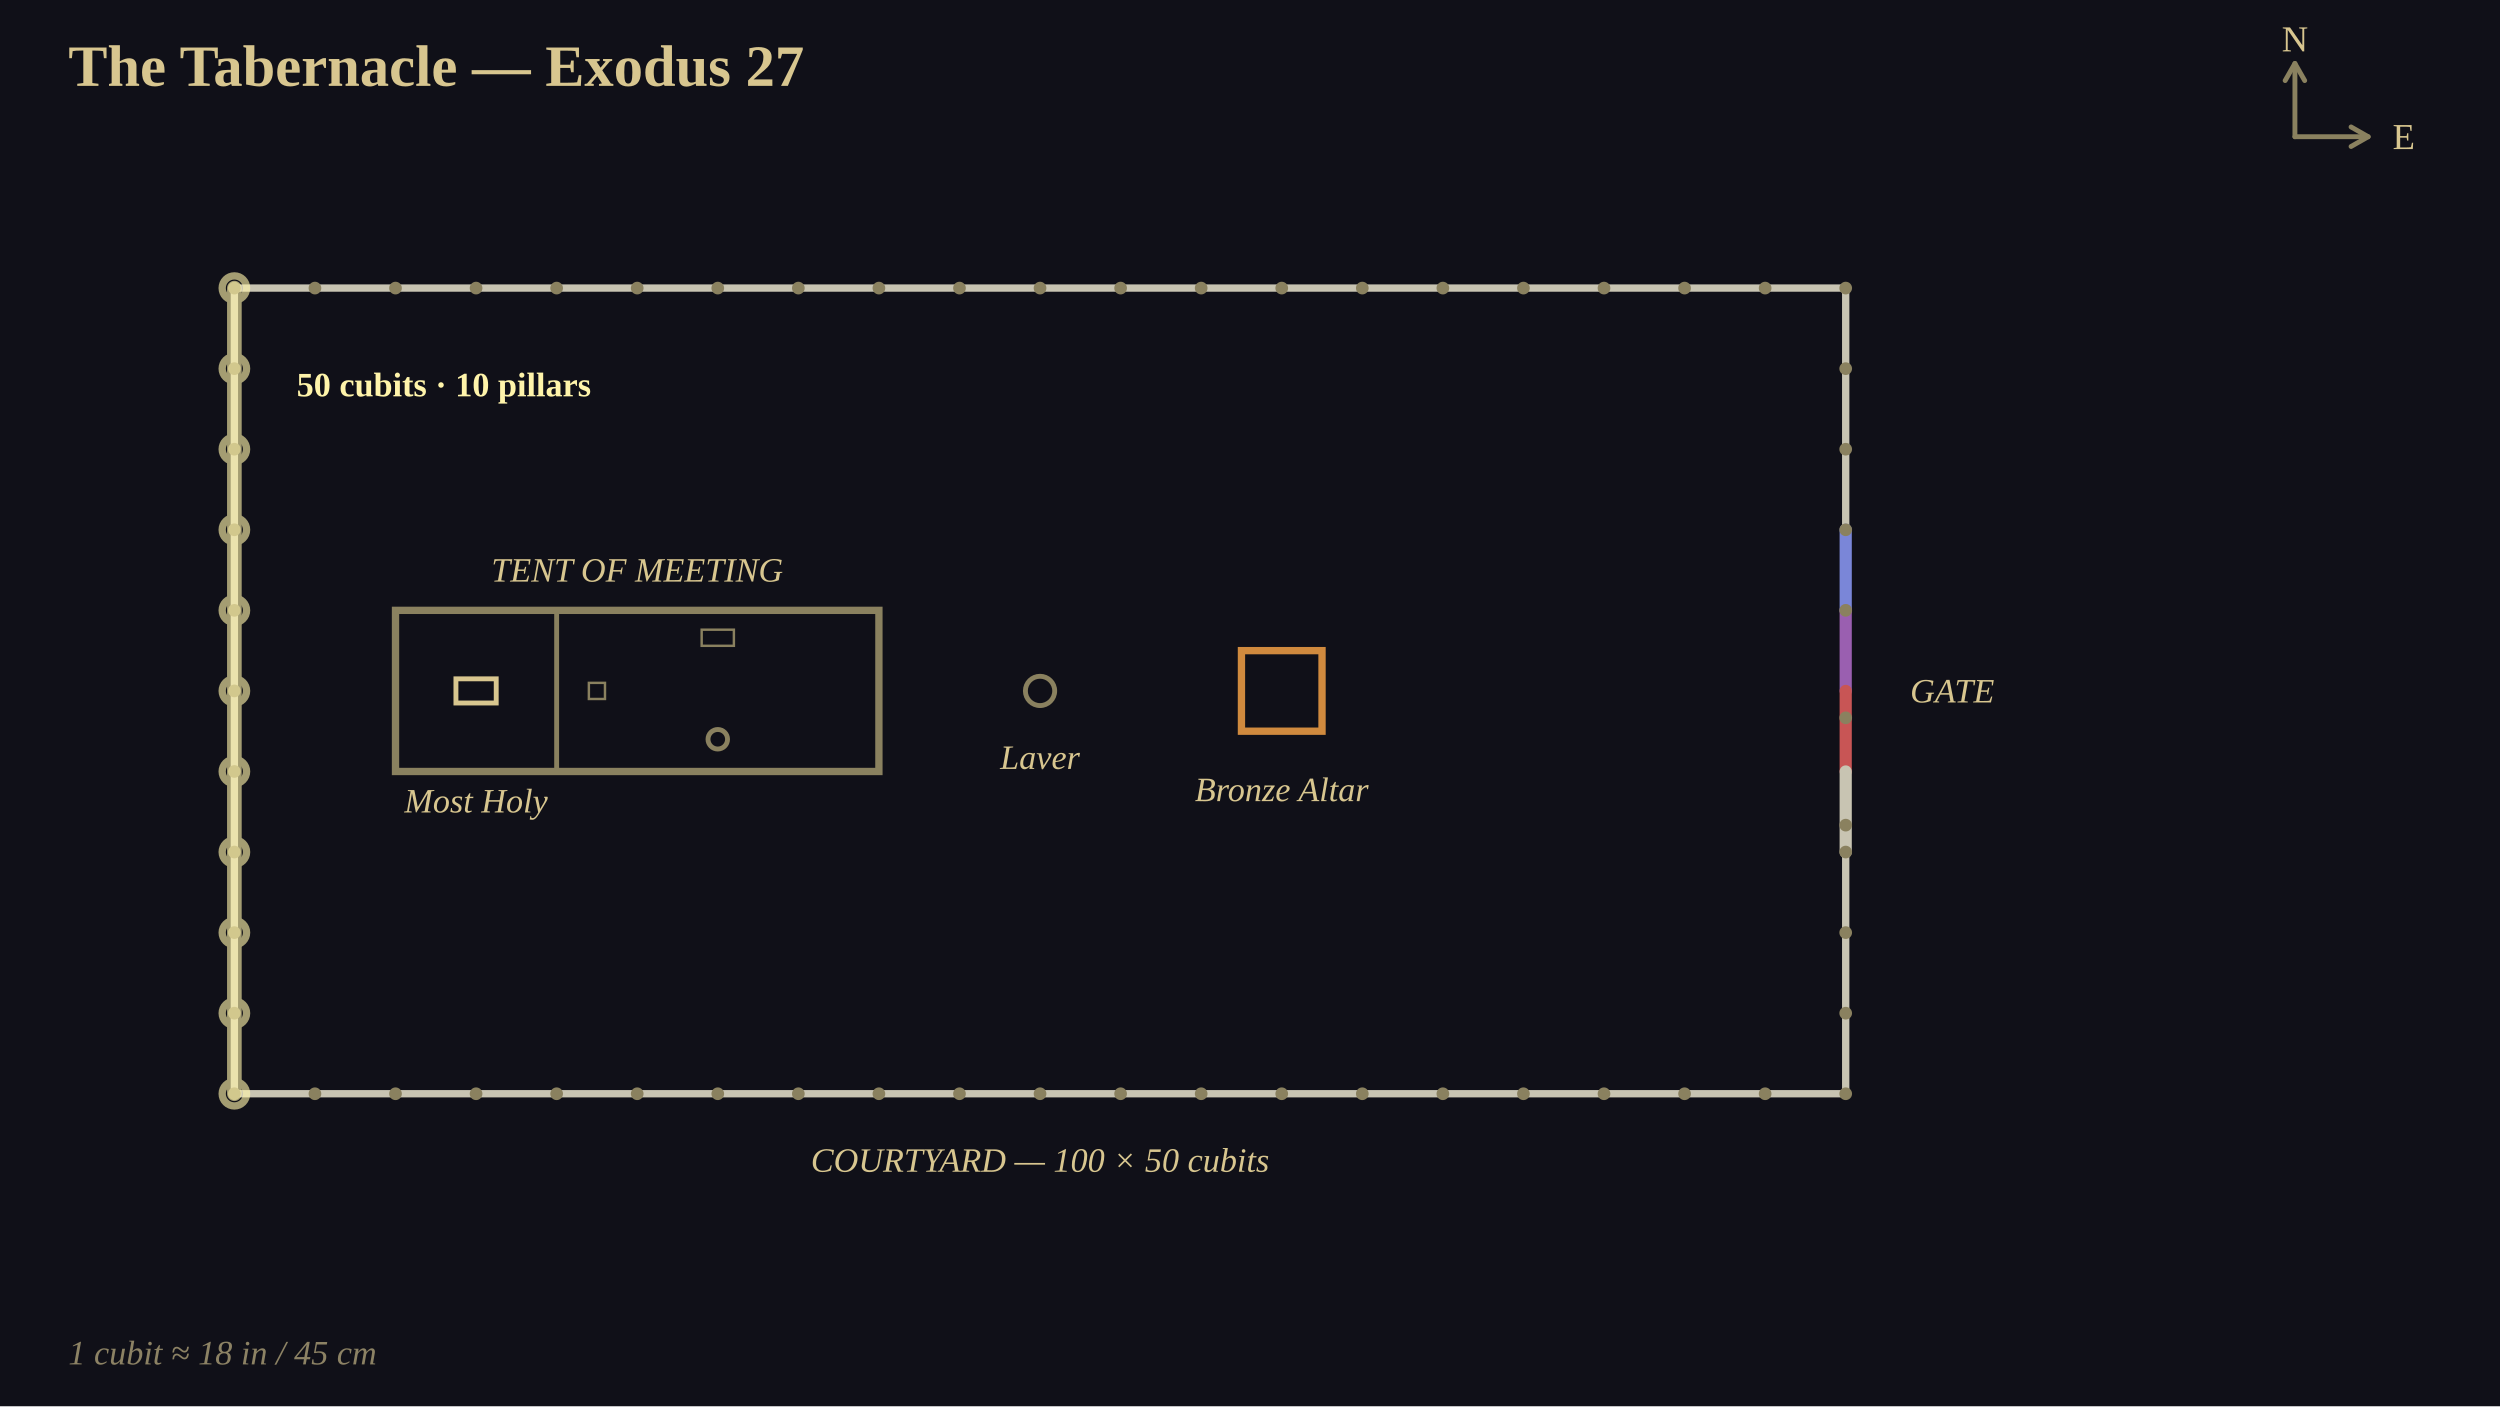
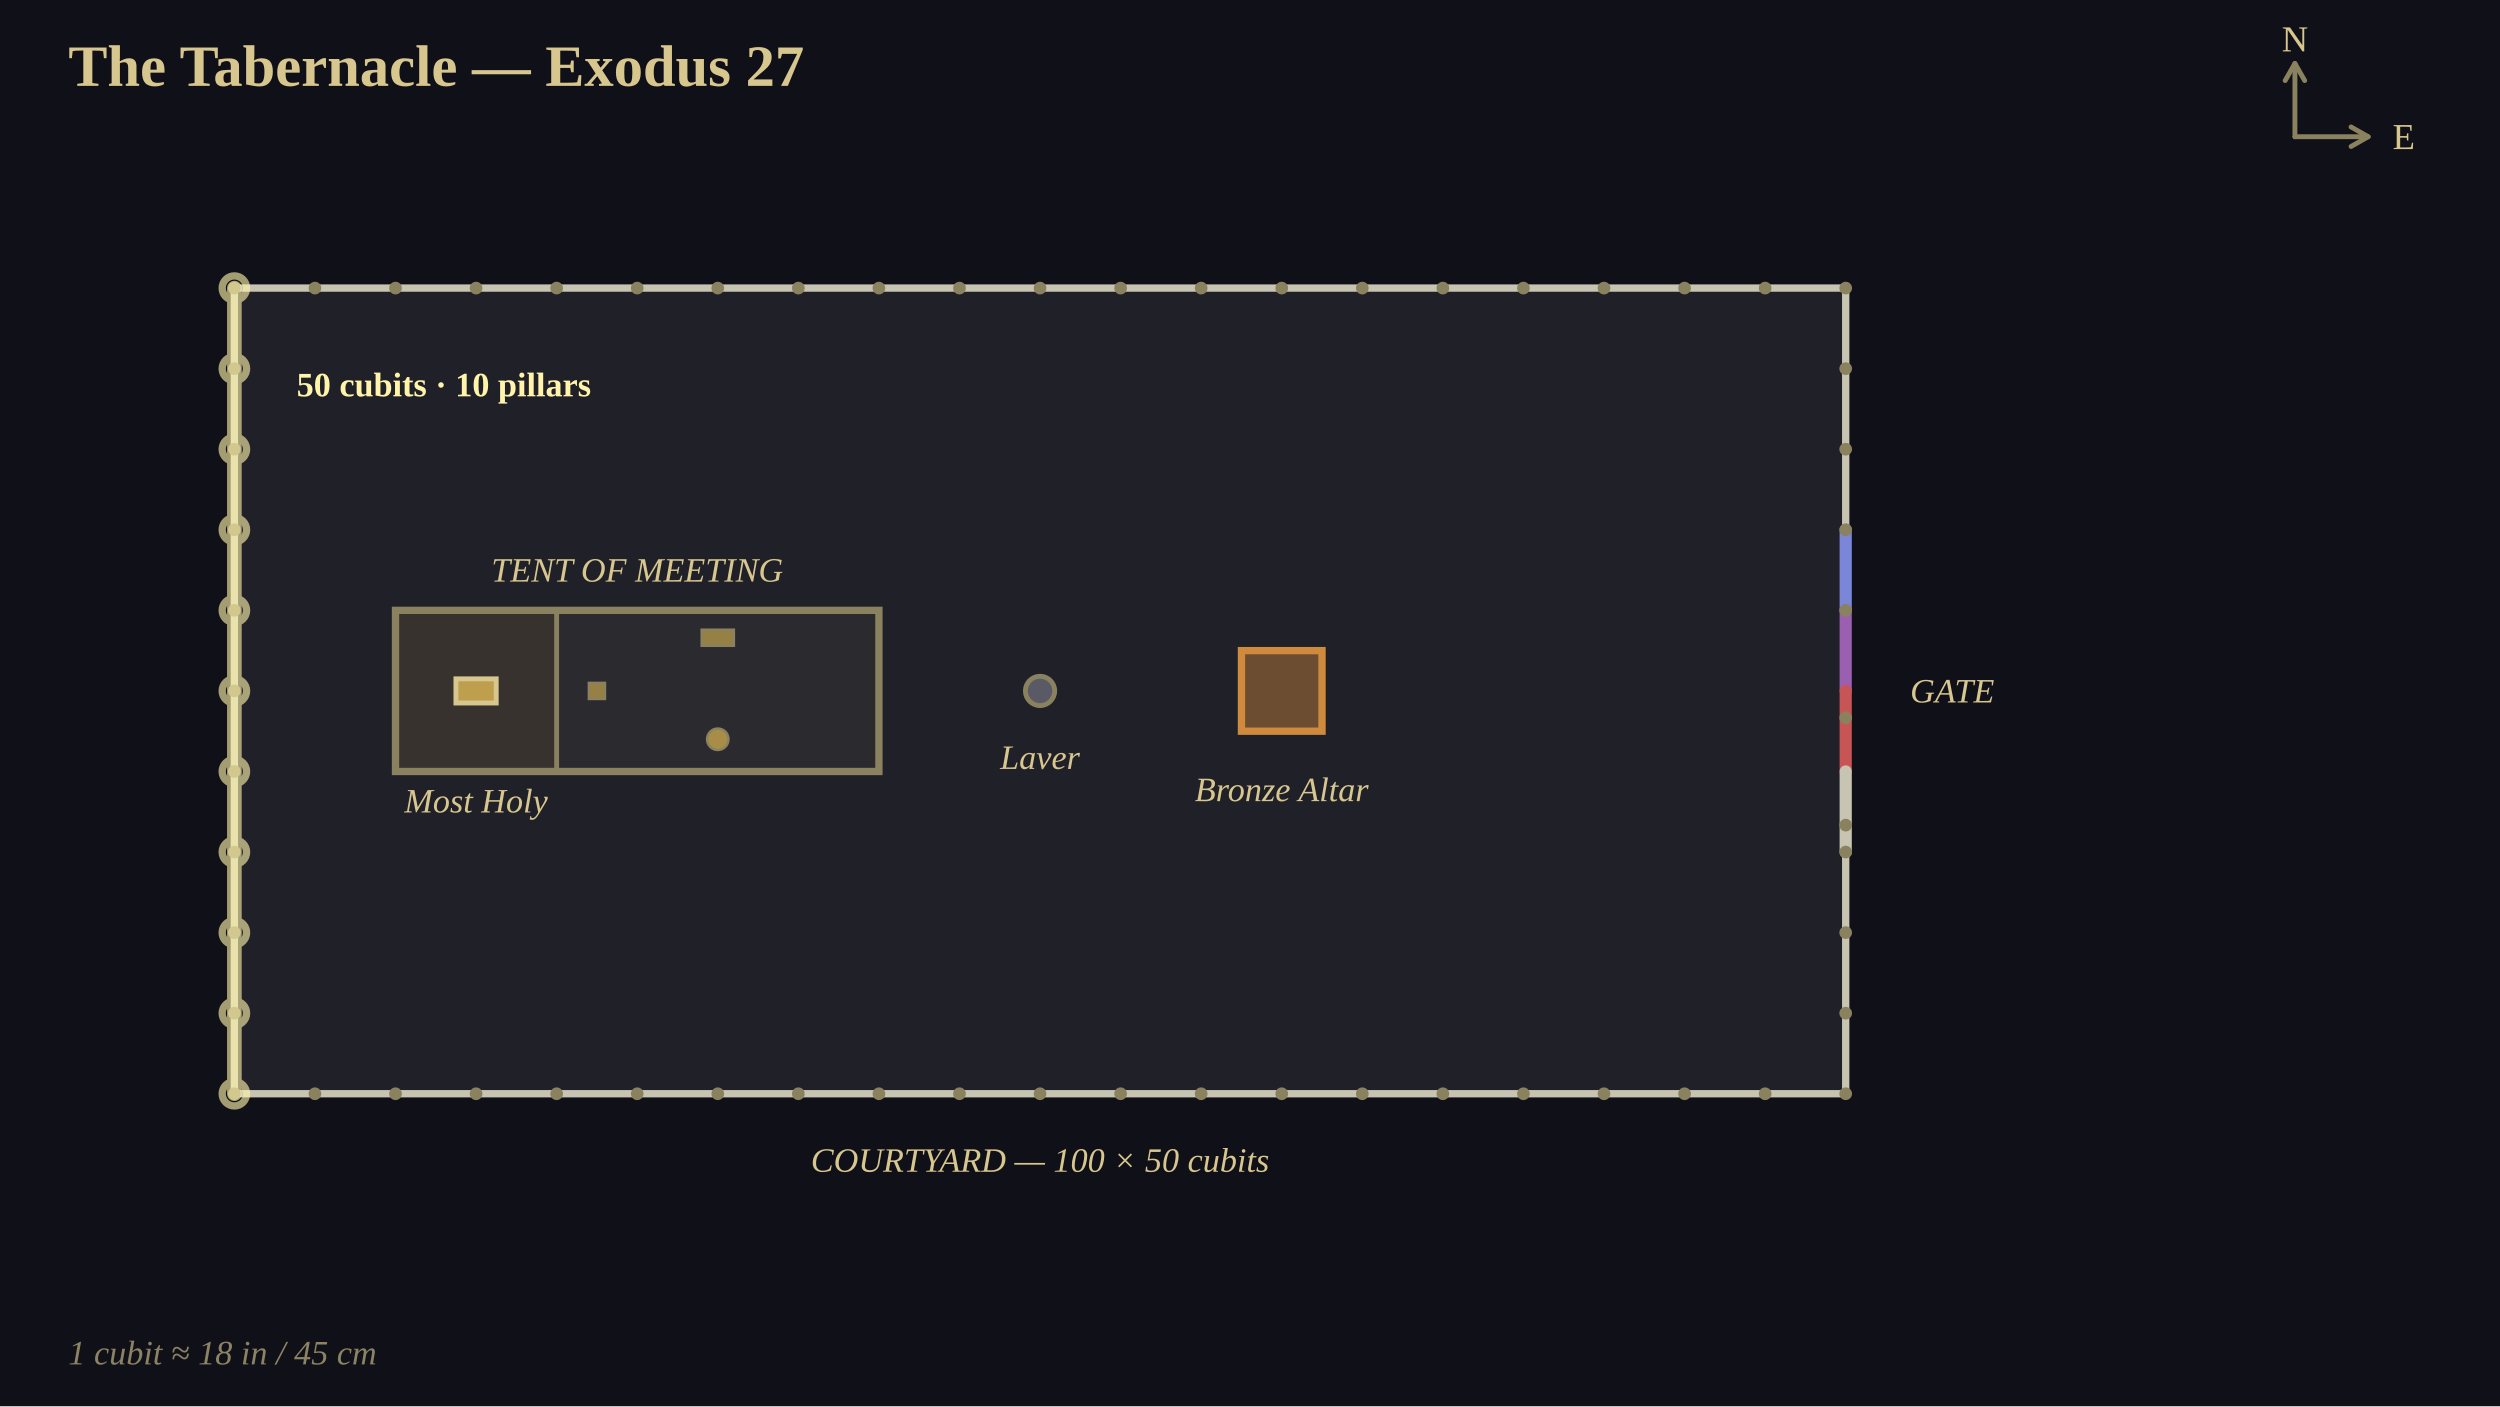
<svg xmlns="http://www.w3.org/2000/svg" viewBox="0 0 1024 576" width="1024" height="576" font-family="Georgia, 'Times New Roman', serif">
  <rect x="0" y="0" width="1024" height="576" fill="rgb(16,16,24)" />
+   <rect x="96" y="118" width="660" height="330" fill="rgb(32,32,41)" />
+   <rect x="162" y="250" width="198" height="66" fill="rgb(43,42,47)" />
+   <rect x="162" y="250" width="66" height="66" fill="rgb(55,50,45)" />
  <polyline points="96,118 756,118" stroke-linejoin="round" stroke-linecap="round" fill="none" stroke="rgb(200,196,178)" stroke-width="3" />
  <polyline points="96,448 756,448" stroke-linejoin="round" stroke-linecap="round" fill="none" stroke="rgb(200,196,178)" stroke-width="3" />
  <polyline points="96,118 96,448" stroke-linejoin="round" stroke-linecap="round" fill="none" stroke="rgb(200,196,178)" stroke-width="3" />
  <polyline points="756,118 756,217" stroke-linejoin="round" stroke-linecap="round" fill="none" stroke="rgb(200,196,178)" stroke-width="3" />
  <polyline points="756,349 756,448" stroke-linejoin="round" stroke-linecap="round" fill="none" stroke="rgb(200,196,178)" stroke-width="3" />
  <polyline points="756,217 756,250" stroke-linejoin="round" stroke-linecap="round" fill="none" stroke="rgb(122,134,216)" stroke-width="5" />
  <polyline points="756,250 756,283" stroke-linejoin="round" stroke-linecap="round" fill="none" stroke="rgb(154,95,176)" stroke-width="5" />
  <polyline points="756,283 756,316" stroke-linejoin="round" stroke-linecap="round" fill="none" stroke="rgb(200,85,85)" stroke-width="5" />
  <polyline points="756,316 756,349" stroke-linejoin="round" stroke-linecap="round" fill="none" stroke="rgb(200,196,178)" stroke-width="5" />
  <ellipse cx="96" cy="118" rx="2.6" ry="2.6" fill="rgb(138,129,95)" />
  <ellipse cx="129" cy="118" rx="2.6" ry="2.6" fill="rgb(138,129,95)" />
  <ellipse cx="162" cy="118" rx="2.6" ry="2.6" fill="rgb(138,129,95)" />
  <ellipse cx="195" cy="118" rx="2.6" ry="2.6" fill="rgb(138,129,95)" />
  <ellipse cx="228" cy="118" rx="2.6" ry="2.6" fill="rgb(138,129,95)" />
  <ellipse cx="261" cy="118" rx="2.6" ry="2.6" fill="rgb(138,129,95)" />
  <ellipse cx="294" cy="118" rx="2.6" ry="2.6" fill="rgb(138,129,95)" />
  <ellipse cx="327" cy="118" rx="2.6" ry="2.6" fill="rgb(138,129,95)" />
  <ellipse cx="360" cy="118" rx="2.6" ry="2.6" fill="rgb(138,129,95)" />
  <ellipse cx="393" cy="118" rx="2.6" ry="2.6" fill="rgb(138,129,95)" />
  <ellipse cx="426" cy="118" rx="2.6" ry="2.6" fill="rgb(138,129,95)" />
  <ellipse cx="459" cy="118" rx="2.6" ry="2.6" fill="rgb(138,129,95)" />
  <ellipse cx="492" cy="118" rx="2.6" ry="2.6" fill="rgb(138,129,95)" />
  <ellipse cx="525" cy="118" rx="2.6" ry="2.6" fill="rgb(138,129,95)" />
  <ellipse cx="558" cy="118" rx="2.6" ry="2.6" fill="rgb(138,129,95)" />
  <ellipse cx="591" cy="118" rx="2.6" ry="2.6" fill="rgb(138,129,95)" />
  <ellipse cx="624" cy="118" rx="2.6" ry="2.6" fill="rgb(138,129,95)" />
  <ellipse cx="657" cy="118" rx="2.6" ry="2.6" fill="rgb(138,129,95)" />
  <ellipse cx="690" cy="118" rx="2.6" ry="2.6" fill="rgb(138,129,95)" />
  <ellipse cx="723" cy="118" rx="2.6" ry="2.6" fill="rgb(138,129,95)" />
  <ellipse cx="756" cy="118" rx="2.6" ry="2.6" fill="rgb(138,129,95)" />
  <ellipse cx="96" cy="448" rx="2.6" ry="2.6" fill="rgb(138,129,95)" />
  <ellipse cx="129" cy="448" rx="2.6" ry="2.6" fill="rgb(138,129,95)" />
  <ellipse cx="162" cy="448" rx="2.6" ry="2.6" fill="rgb(138,129,95)" />
  <ellipse cx="195" cy="448" rx="2.6" ry="2.6" fill="rgb(138,129,95)" />
  <ellipse cx="228" cy="448" rx="2.6" ry="2.6" fill="rgb(138,129,95)" />
  <ellipse cx="261" cy="448" rx="2.6" ry="2.6" fill="rgb(138,129,95)" />
  <ellipse cx="294" cy="448" rx="2.6" ry="2.6" fill="rgb(138,129,95)" />
  <ellipse cx="327" cy="448" rx="2.6" ry="2.6" fill="rgb(138,129,95)" />
  <ellipse cx="360" cy="448" rx="2.6" ry="2.6" fill="rgb(138,129,95)" />
  <ellipse cx="393" cy="448" rx="2.6" ry="2.6" fill="rgb(138,129,95)" />
  <ellipse cx="426" cy="448" rx="2.6" ry="2.6" fill="rgb(138,129,95)" />
  <ellipse cx="459" cy="448" rx="2.6" ry="2.6" fill="rgb(138,129,95)" />
  <ellipse cx="492" cy="448" rx="2.6" ry="2.6" fill="rgb(138,129,95)" />
  <ellipse cx="525" cy="448" rx="2.6" ry="2.6" fill="rgb(138,129,95)" />
  <ellipse cx="558" cy="448" rx="2.6" ry="2.6" fill="rgb(138,129,95)" />
  <ellipse cx="591" cy="448" rx="2.6" ry="2.6" fill="rgb(138,129,95)" />
  <ellipse cx="624" cy="448" rx="2.6" ry="2.6" fill="rgb(138,129,95)" />
  <ellipse cx="657" cy="448" rx="2.6" ry="2.6" fill="rgb(138,129,95)" />
  <ellipse cx="690" cy="448" rx="2.6" ry="2.6" fill="rgb(138,129,95)" />
  <ellipse cx="723" cy="448" rx="2.6" ry="2.6" fill="rgb(138,129,95)" />
  <ellipse cx="756" cy="448" rx="2.6" ry="2.6" fill="rgb(138,129,95)" />
  <ellipse cx="96" cy="151" rx="2.6" ry="2.6" fill="rgb(138,129,95)" />
  <ellipse cx="96" cy="184" rx="2.6" ry="2.6" fill="rgb(138,129,95)" />
  <ellipse cx="96" cy="217" rx="2.6" ry="2.6" fill="rgb(138,129,95)" />
  <ellipse cx="96" cy="250" rx="2.6" ry="2.6" fill="rgb(138,129,95)" />
  <ellipse cx="96" cy="283" rx="2.6" ry="2.6" fill="rgb(138,129,95)" />
  <ellipse cx="96" cy="316" rx="2.6" ry="2.6" fill="rgb(138,129,95)" />
  <ellipse cx="96" cy="349" rx="2.6" ry="2.6" fill="rgb(138,129,95)" />
  <ellipse cx="96" cy="382" rx="2.6" ry="2.6" fill="rgb(138,129,95)" />
  <ellipse cx="96" cy="415" rx="2.6" ry="2.6" fill="rgb(138,129,95)" />
  <ellipse cx="756" cy="151" rx="2.6" ry="2.6" fill="rgb(138,129,95)" />
  <ellipse cx="756" cy="184" rx="2.6" ry="2.6" fill="rgb(138,129,95)" />
  <ellipse cx="756" cy="217" rx="2.6" ry="2.6" fill="rgb(138,129,95)" />
  <ellipse cx="756" cy="250" rx="2.6" ry="2.6" fill="rgb(138,129,95)" />
  <ellipse cx="756" cy="294.02" rx="2.6" ry="2.6" fill="rgb(138,129,95)" />
  <ellipse cx="756" cy="337.98" rx="2.6" ry="2.6" fill="rgb(138,129,95)" />
  <ellipse cx="756" cy="349" rx="2.6" ry="2.6" fill="rgb(138,129,95)" />
  <ellipse cx="756" cy="382" rx="2.6" ry="2.6" fill="rgb(138,129,95)" />
  <ellipse cx="756" cy="415" rx="2.6" ry="2.6" fill="rgb(138,129,95)" />
  <rect x="162" y="250" width="198" height="66" fill="none" stroke="rgb(138,129,95)" stroke-width="3" />
  <polyline points="228,250 228,316" stroke-linejoin="round" stroke-linecap="round" fill="none" stroke="rgb(138,129,95)" stroke-width="2" />
-   <rect x="186.75" y="278.05" width="16.5" height="9.9" fill="none" stroke="rgb(216,198,143)" stroke-width="2" />
-   <rect x="241.2" y="279.7" width="6.6" height="6.6" fill="none" stroke="rgb(138,129,95)" stroke-width="1" />
-   <rect x="287.4" y="257.92" width="13.2" height="6.6" fill="none" stroke="rgb(138,129,95)" stroke-width="1" />
-   <ellipse cx="294" cy="302.8" rx="4" ry="4" fill="none" stroke="rgb(138,129,95)" stroke-width="2" />
-   <ellipse cx="426" cy="283" rx="6" ry="6" fill="none" stroke="rgb(138,129,95)" stroke-width="2" />
-   <rect x="508.5" y="266.5" width="33" height="33" fill="none" stroke="rgb(208,138,62)" stroke-width="3" />
+   <rect x="186.75" y="278.05" width="16.5" height="9.9" fill="rgb(190,159,78)" stroke="rgb(216,198,143)" stroke-width="2" />
+   <rect x="241.2" y="279.7" width="6.6" height="6.6" fill="rgb(151,128,68)" stroke="rgb(138,129,95)" stroke-width="1" />
+   <rect x="287.4" y="257.92" width="13.2" height="6.6" fill="rgb(151,128,68)" stroke="rgb(138,129,95)" stroke-width="1" />
+   <ellipse cx="294" cy="302.8" rx="4.4" ry="4.4" fill="rgb(167,141,72)" stroke="rgb(138,129,95)" stroke-width="1" />
+   <ellipse cx="426" cy="283" rx="6" ry="6" fill="rgb(89,90,101)" stroke="rgb(138,129,95)" stroke-width="2" />
+   <rect x="508.5" y="266.5" width="33" height="33" fill="rgb(109,77,49)" stroke="rgb(208,138,62)" stroke-width="3" />
  <text x="261" y="233.5" font-size="14" text-anchor="middle" dominant-baseline="central" fill="rgb(216,198,143)" font-family="Georgia, 'Times New Roman', serif" font-style="italic">TENT OF MEETING</text>
  <text x="195" y="323.92" font-size="14" text-anchor="middle" dominant-baseline="text-before-edge" fill="rgb(216,198,143)" font-family="Georgia, 'Times New Roman', serif" font-style="italic">Most Holy</text>
  <text x="525" y="319.3" font-size="14" text-anchor="middle" dominant-baseline="text-before-edge" fill="rgb(216,198,143)" font-family="Georgia, 'Times New Roman', serif" font-style="italic">Bronze Altar</text>
  <text x="426" y="306.1" font-size="14" text-anchor="middle" dominant-baseline="text-before-edge" fill="rgb(216,198,143)" font-family="Georgia, 'Times New Roman', serif" font-style="italic">Laver</text>
  <text x="782.4" y="283" font-size="14" text-anchor="start" dominant-baseline="central" fill="rgb(216,198,143)" font-family="Georgia, 'Times New Roman', serif" font-style="italic">GATE</text>
  <text x="426" y="471.1" font-size="14" text-anchor="middle" dominant-baseline="text-before-edge" fill="rgb(216,198,143)" font-family="Georgia, 'Times New Roman', serif" font-style="italic">COURTYARD  —  100 × 50 cubits</text>
  <polyline points="940,56 940,26" stroke-linejoin="round" stroke-linecap="round" fill="none" stroke="rgb(138,129,95)" stroke-width="2" />
  <polyline points="936,33 940,26 944,33" stroke-linejoin="round" stroke-linecap="round" fill="none" stroke="rgb(138,129,95)" stroke-width="2" />
  <polyline points="940,56 970,56" stroke-linejoin="round" stroke-linecap="round" fill="none" stroke="rgb(138,129,95)" stroke-width="2" />
  <polyline points="963,52 970,56 963,60" stroke-linejoin="round" stroke-linecap="round" fill="none" stroke="rgb(138,129,95)" stroke-width="2" />
  <text x="940" y="16" font-size="15" text-anchor="middle" dominant-baseline="central" fill="rgb(216,198,143)" font-family="Georgia, 'Times New Roman', serif">N</text>
  <text x="980" y="56" font-size="15" text-anchor="start" dominant-baseline="central" fill="rgb(216,198,143)" font-family="Georgia, 'Times New Roman', serif">E</text>
  <text x="28" y="20" font-size="24" text-anchor="start" dominant-baseline="text-before-edge" fill="rgb(216,198,143)" font-family="Georgia, 'Times New Roman', serif" font-weight="bold">The Tabernacle — Exodus 27</text>
  <text x="28" y="550" font-size="14" text-anchor="start" dominant-baseline="text-before-edge" fill="rgb(140,130,100)" font-family="Georgia, 'Times New Roman', serif" font-style="italic">1 cubit ≈ 18 in / 45 cm</text>
  <text x="181.8" y="157.6" font-size="14" text-anchor="middle" dominant-baseline="central" fill="rgb(255,244,170)" font-family="Georgia, 'Times New Roman', serif" font-weight="bold">50 cubits · 10 pillars</text>
  <g opacity="0.62">
    <animate attributeName="opacity" values="0.62;1.0;0.62" dur="2.1s" begin="0s" repeatCount="indefinite" calcMode="spline" keyTimes="0;0.5;1" keySplines="0.4 0 0.6 1;0.4 0 0.6 1" />
    <polyline points="96,118 96,448" stroke-linejoin="round" stroke-linecap="round" fill="none" stroke="rgb(255,244,170)" stroke-width="6" />
    <ellipse cx="96" cy="118" rx="5" ry="5" fill="none" stroke="rgb(255,244,170)" stroke-width="3" />
    <ellipse cx="96" cy="151" rx="5" ry="5" fill="none" stroke="rgb(255,244,170)" stroke-width="3" />
    <ellipse cx="96" cy="184" rx="5" ry="5" fill="none" stroke="rgb(255,244,170)" stroke-width="3" />
    <ellipse cx="96" cy="217" rx="5" ry="5" fill="none" stroke="rgb(255,244,170)" stroke-width="3" />
    <ellipse cx="96" cy="250" rx="5" ry="5" fill="none" stroke="rgb(255,244,170)" stroke-width="3" />
    <ellipse cx="96" cy="283" rx="5" ry="5" fill="none" stroke="rgb(255,244,170)" stroke-width="3" />
    <ellipse cx="96" cy="316" rx="5" ry="5" fill="none" stroke="rgb(255,244,170)" stroke-width="3" />
    <ellipse cx="96" cy="349" rx="5" ry="5" fill="none" stroke="rgb(255,244,170)" stroke-width="3" />
    <ellipse cx="96" cy="382" rx="5" ry="5" fill="none" stroke="rgb(255,244,170)" stroke-width="3" />
    <ellipse cx="96" cy="415" rx="5" ry="5" fill="none" stroke="rgb(255,244,170)" stroke-width="3" />
    <ellipse cx="96" cy="448" rx="5" ry="5" fill="none" stroke="rgb(255,244,170)" stroke-width="3" />
  </g>
</svg>
